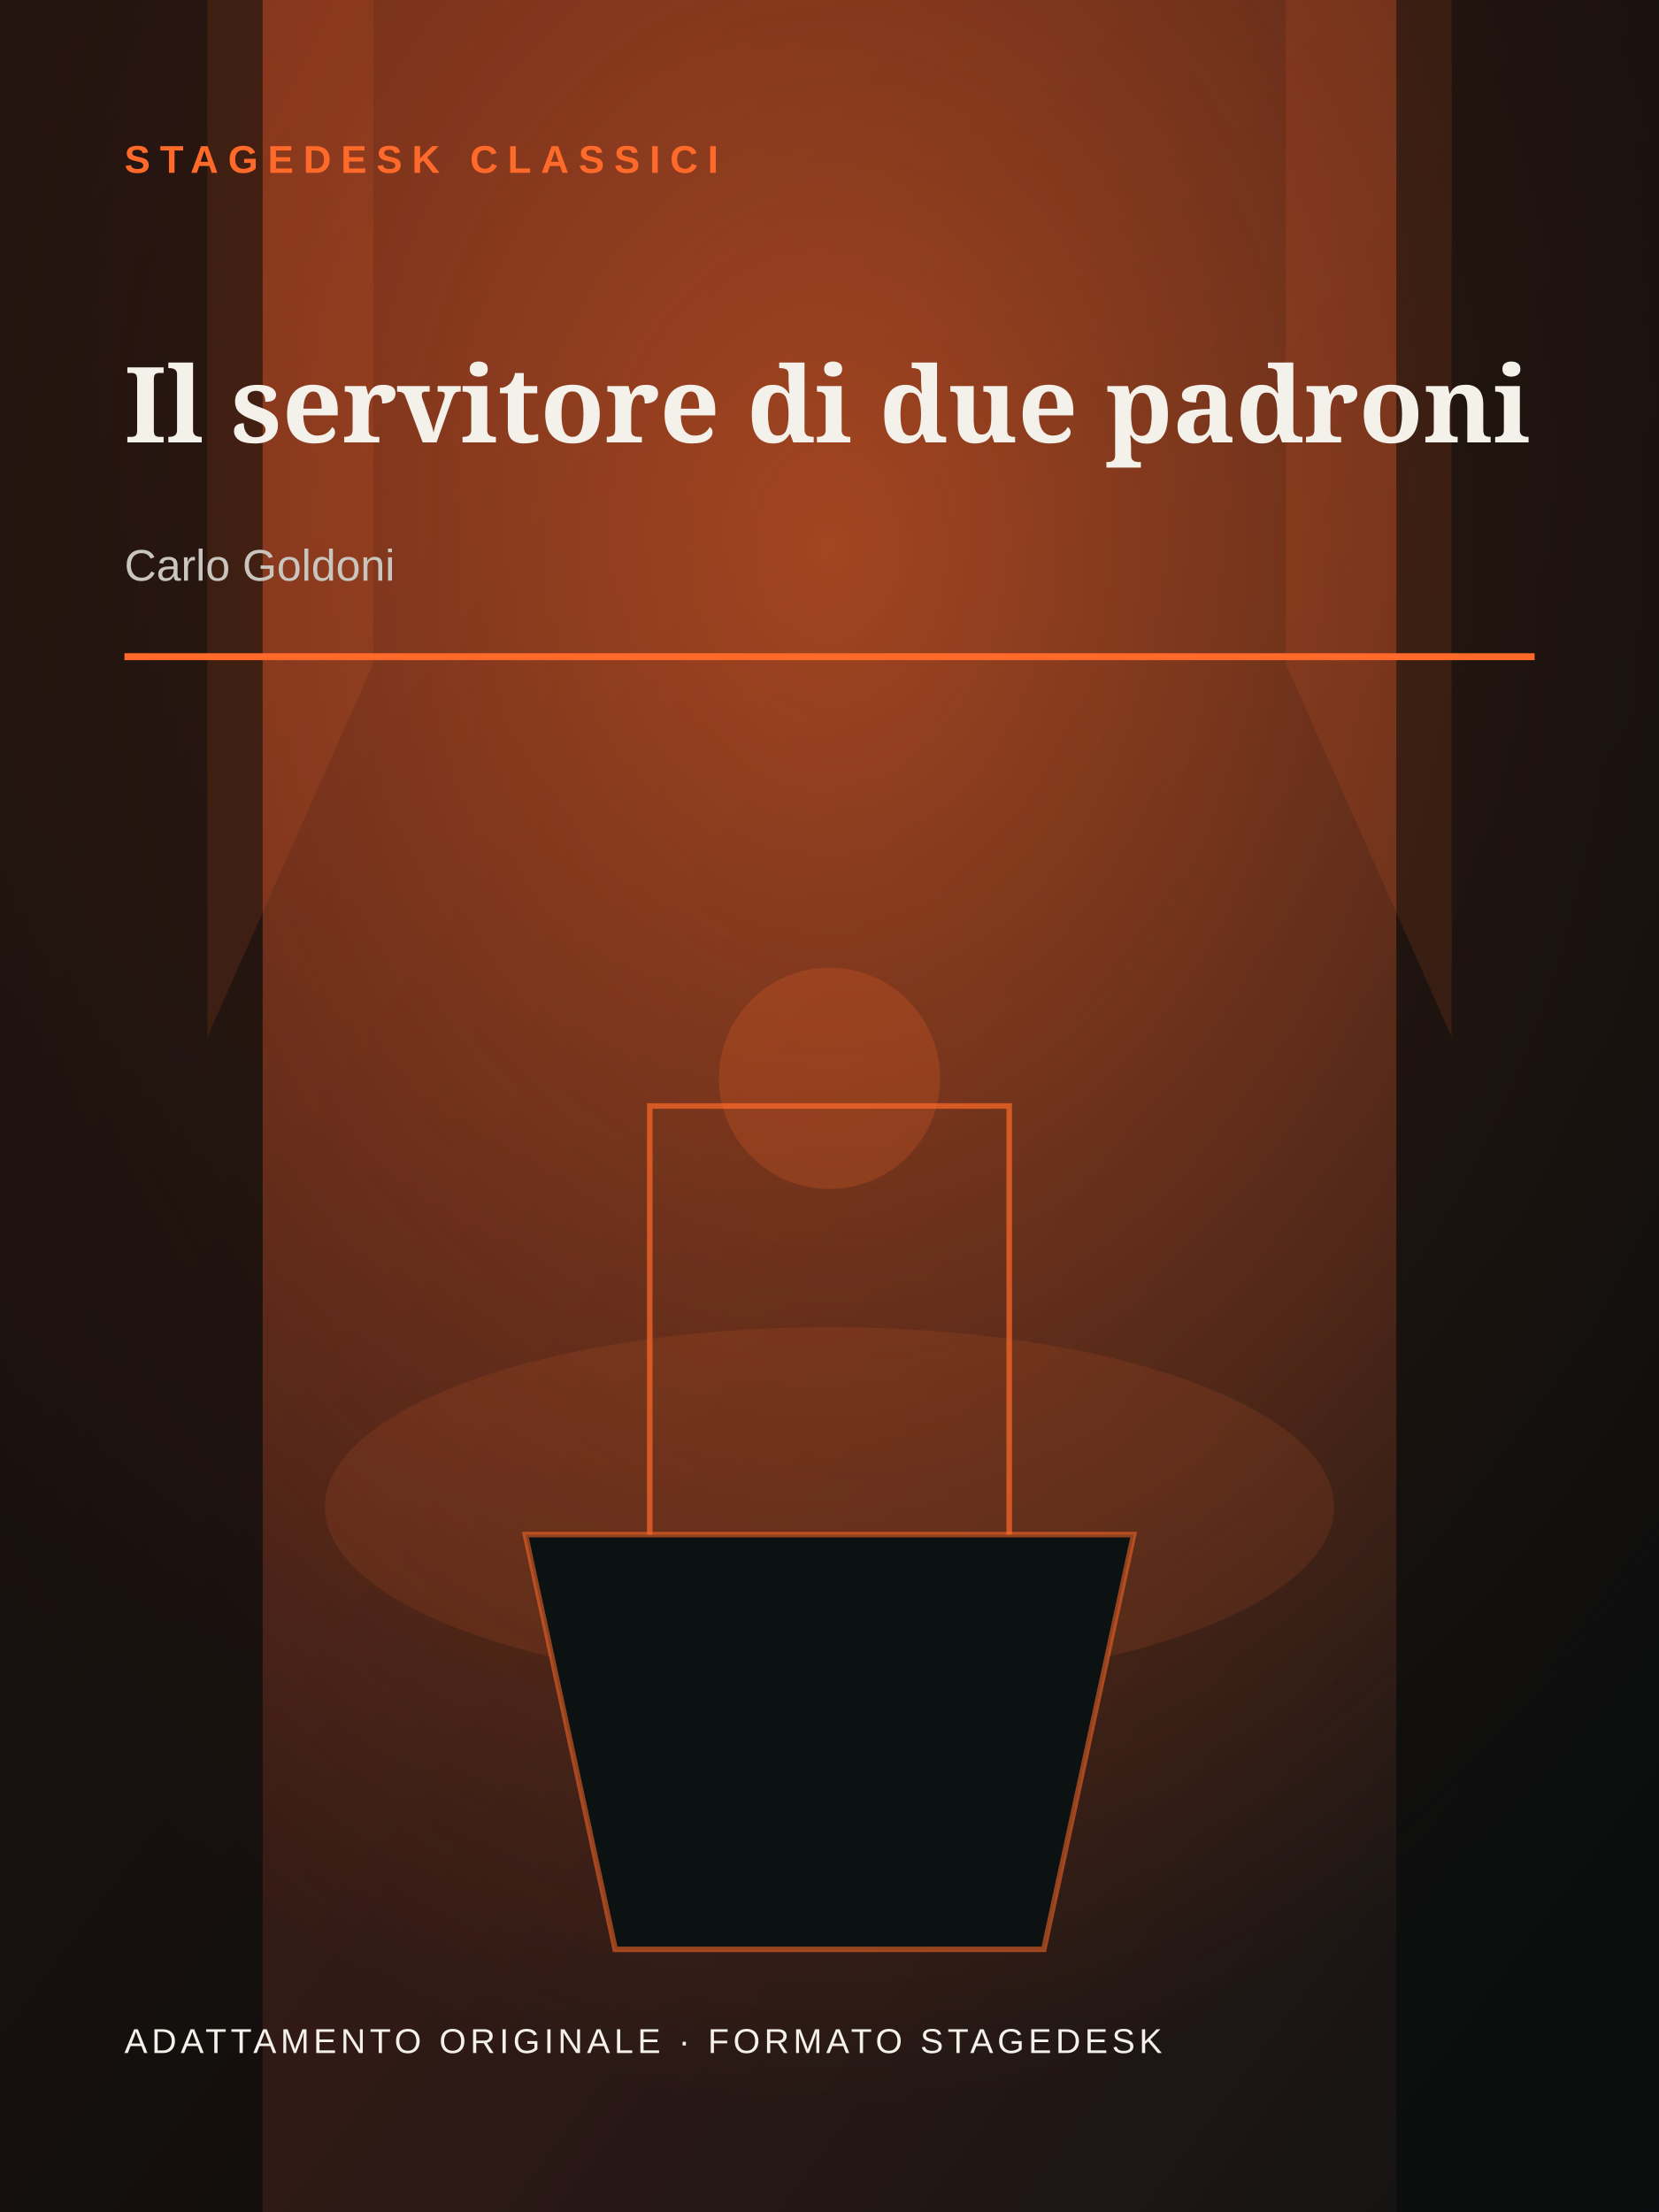
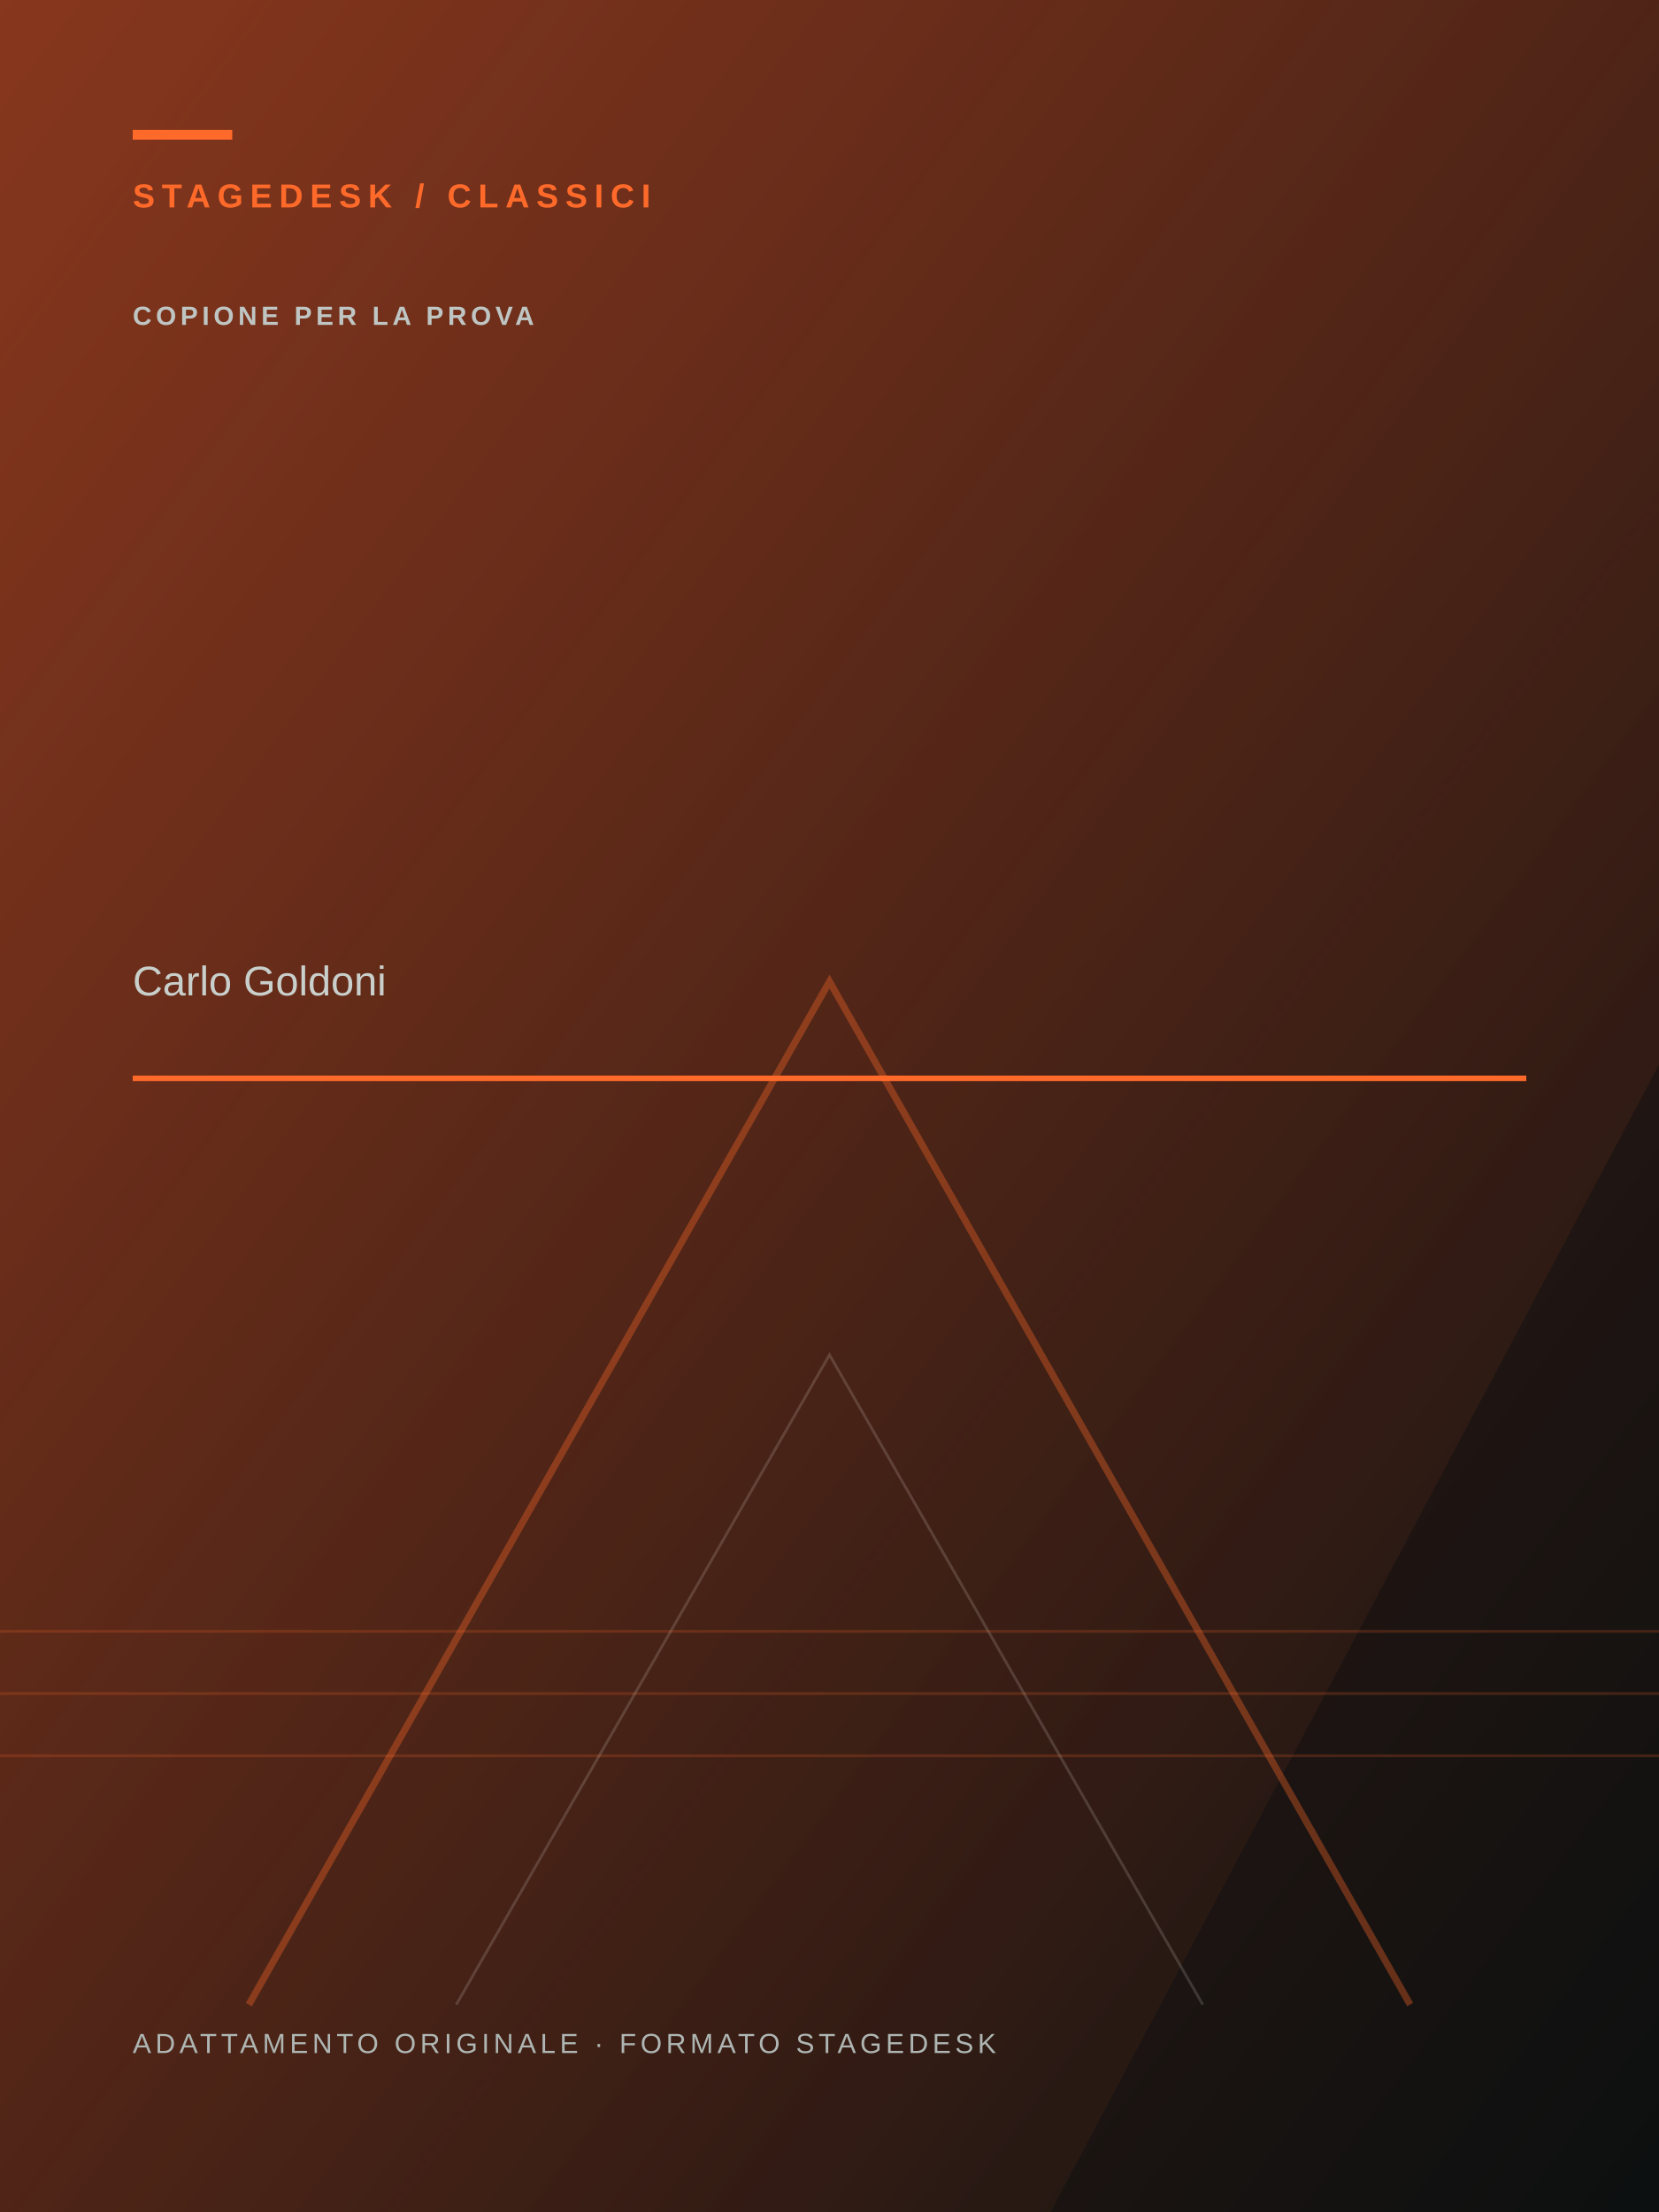
<svg xmlns="http://www.w3.org/2000/svg" viewBox="0 0 1200 1600" role="img" aria-labelledby="title desc">
  <defs>
-     <linearGradient id="bg" x1="0" y1="0" x2="1" y2="1">
+     <linearGradient id="paper" x1="0" y1="0" x2="1" y2="1">
      <stop stop-color="#592318" />
-       <stop offset="1" stop-color="#101313" />
+       <stop offset="1" stop-color="#0c1010" />
    </linearGradient>
-     <radialGradient id="glow" cx="50%" cy="25%" r="70%">
-       <stop stop-color="#ff6a2a" stop-opacity=".52" />
+     <linearGradient id="beam" x1="0" y1="0" x2="1" y2="1">
+       <stop stop-color="#ff6a2a" stop-opacity=".28" />
      <stop offset="1" stop-color="#ff6a2a" stop-opacity="0" />
-     </radialGradient>
+     </linearGradient>
  </defs>
-   <rect width="1200" height="1600" fill="url(#bg)" />
-   <rect width="1200" height="1600" fill="url(#glow)" />
-   <path d="M0 0h190v1600H0zM1010 0h190v1600h-190z" fill="#080b0b" opacity=".72" />
-   <path d="M150 0h120v480l-120 270zM1050 0H930v480l120 270z" fill="#ff6a2a" opacity=".12" />
-   <ellipse cx="600" cy="1090" rx="365" ry="130" fill="#ff6a2a" opacity=".11" />
-   <path d="M380 1110h440l-65 300H445z" fill="#0c1111" stroke="#ff6a2a" stroke-opacity=".55" stroke-width="4" />
-   <path d="M470 1110v-310h260v310" fill="none" stroke="#ff6a2a" stroke-opacity=".7" stroke-width="4" />
-   <circle cx="600" cy="780" r="80" fill="#ff6a2a" opacity=".2" />
-   <text x="90" y="125" fill="#ff6a2a" font-family="Arial,sans-serif" font-size="28" font-weight="700" letter-spacing="7">STAGEDESK CLASSICI</text>
-   <text x="90" y="320" fill="#f4f1eb" font-family="Georgia,serif" font-size="76" font-weight="700">Il servitore di due padroni</text>
-   <text x="90" y="420" fill="#c9c6bf" font-family="Arial,sans-serif" font-size="32">Carlo Goldoni</text>
-   <line x1="90" y1="475" x2="1110" y2="475" stroke="#ff6a2a" stroke-width="5" />
-   <text x="90" y="1485" fill="#f4f1eb" font-family="Arial,sans-serif" font-size="25" letter-spacing="3">ADATTAMENTO ORIGINALE · FORMATO STAGEDESK</text>
+   <rect width="1200" height="1600" fill="url(#paper)" />
+   <path d="M0 0h1200v770L760 1600H0z" fill="url(#beam)" />
+   <path d="M0 1180h1200M0 1225h1200M0 1270h1200" stroke="#ff6a2a" stroke-opacity=".2" stroke-width="2" />
+   <path d="M180 1450L600 710l420 740" fill="none" stroke="#ff6a2a" stroke-opacity=".35" stroke-width="5" />
+   <path d="M330 1450l270-470 270 470" fill="none" stroke="#f4f1eb" stroke-opacity=".16" stroke-width="2" />
+   <rect x="96" y="94" width="72" height="7" fill="#ff6a2a" />
+   <text x="96" y="150" fill="#ff6a2a" font-family="Arial,sans-serif" font-size="24" font-weight="800" letter-spacing="5">STAGEDESK / CLASSICI</text>
+   <text x="96" y="235" fill="#bfc5c2" font-family="Arial,sans-serif" font-size="19" font-weight="700" letter-spacing="3">COPIONE PER LA PROVA</text>
+   <text x="96" y="385" fill="#f4f1eb" font-family="Georgia,serif" font-size="86" font-weight="700" />
+   <text x="96" y="720" fill="#c9cfcb" font-family="Arial,sans-serif" font-size="30">Carlo Goldoni</text>
+   <line x1="96" y1="780" x2="1104" y2="780" stroke="#ff6a2a" stroke-width="4" />
+   <text x="96" y="1485" fill="#aeb5b2" font-family="Arial,sans-serif" font-size="20" letter-spacing="3">ADATTAMENTO ORIGINALE · FORMATO STAGEDESK</text>
</svg>
